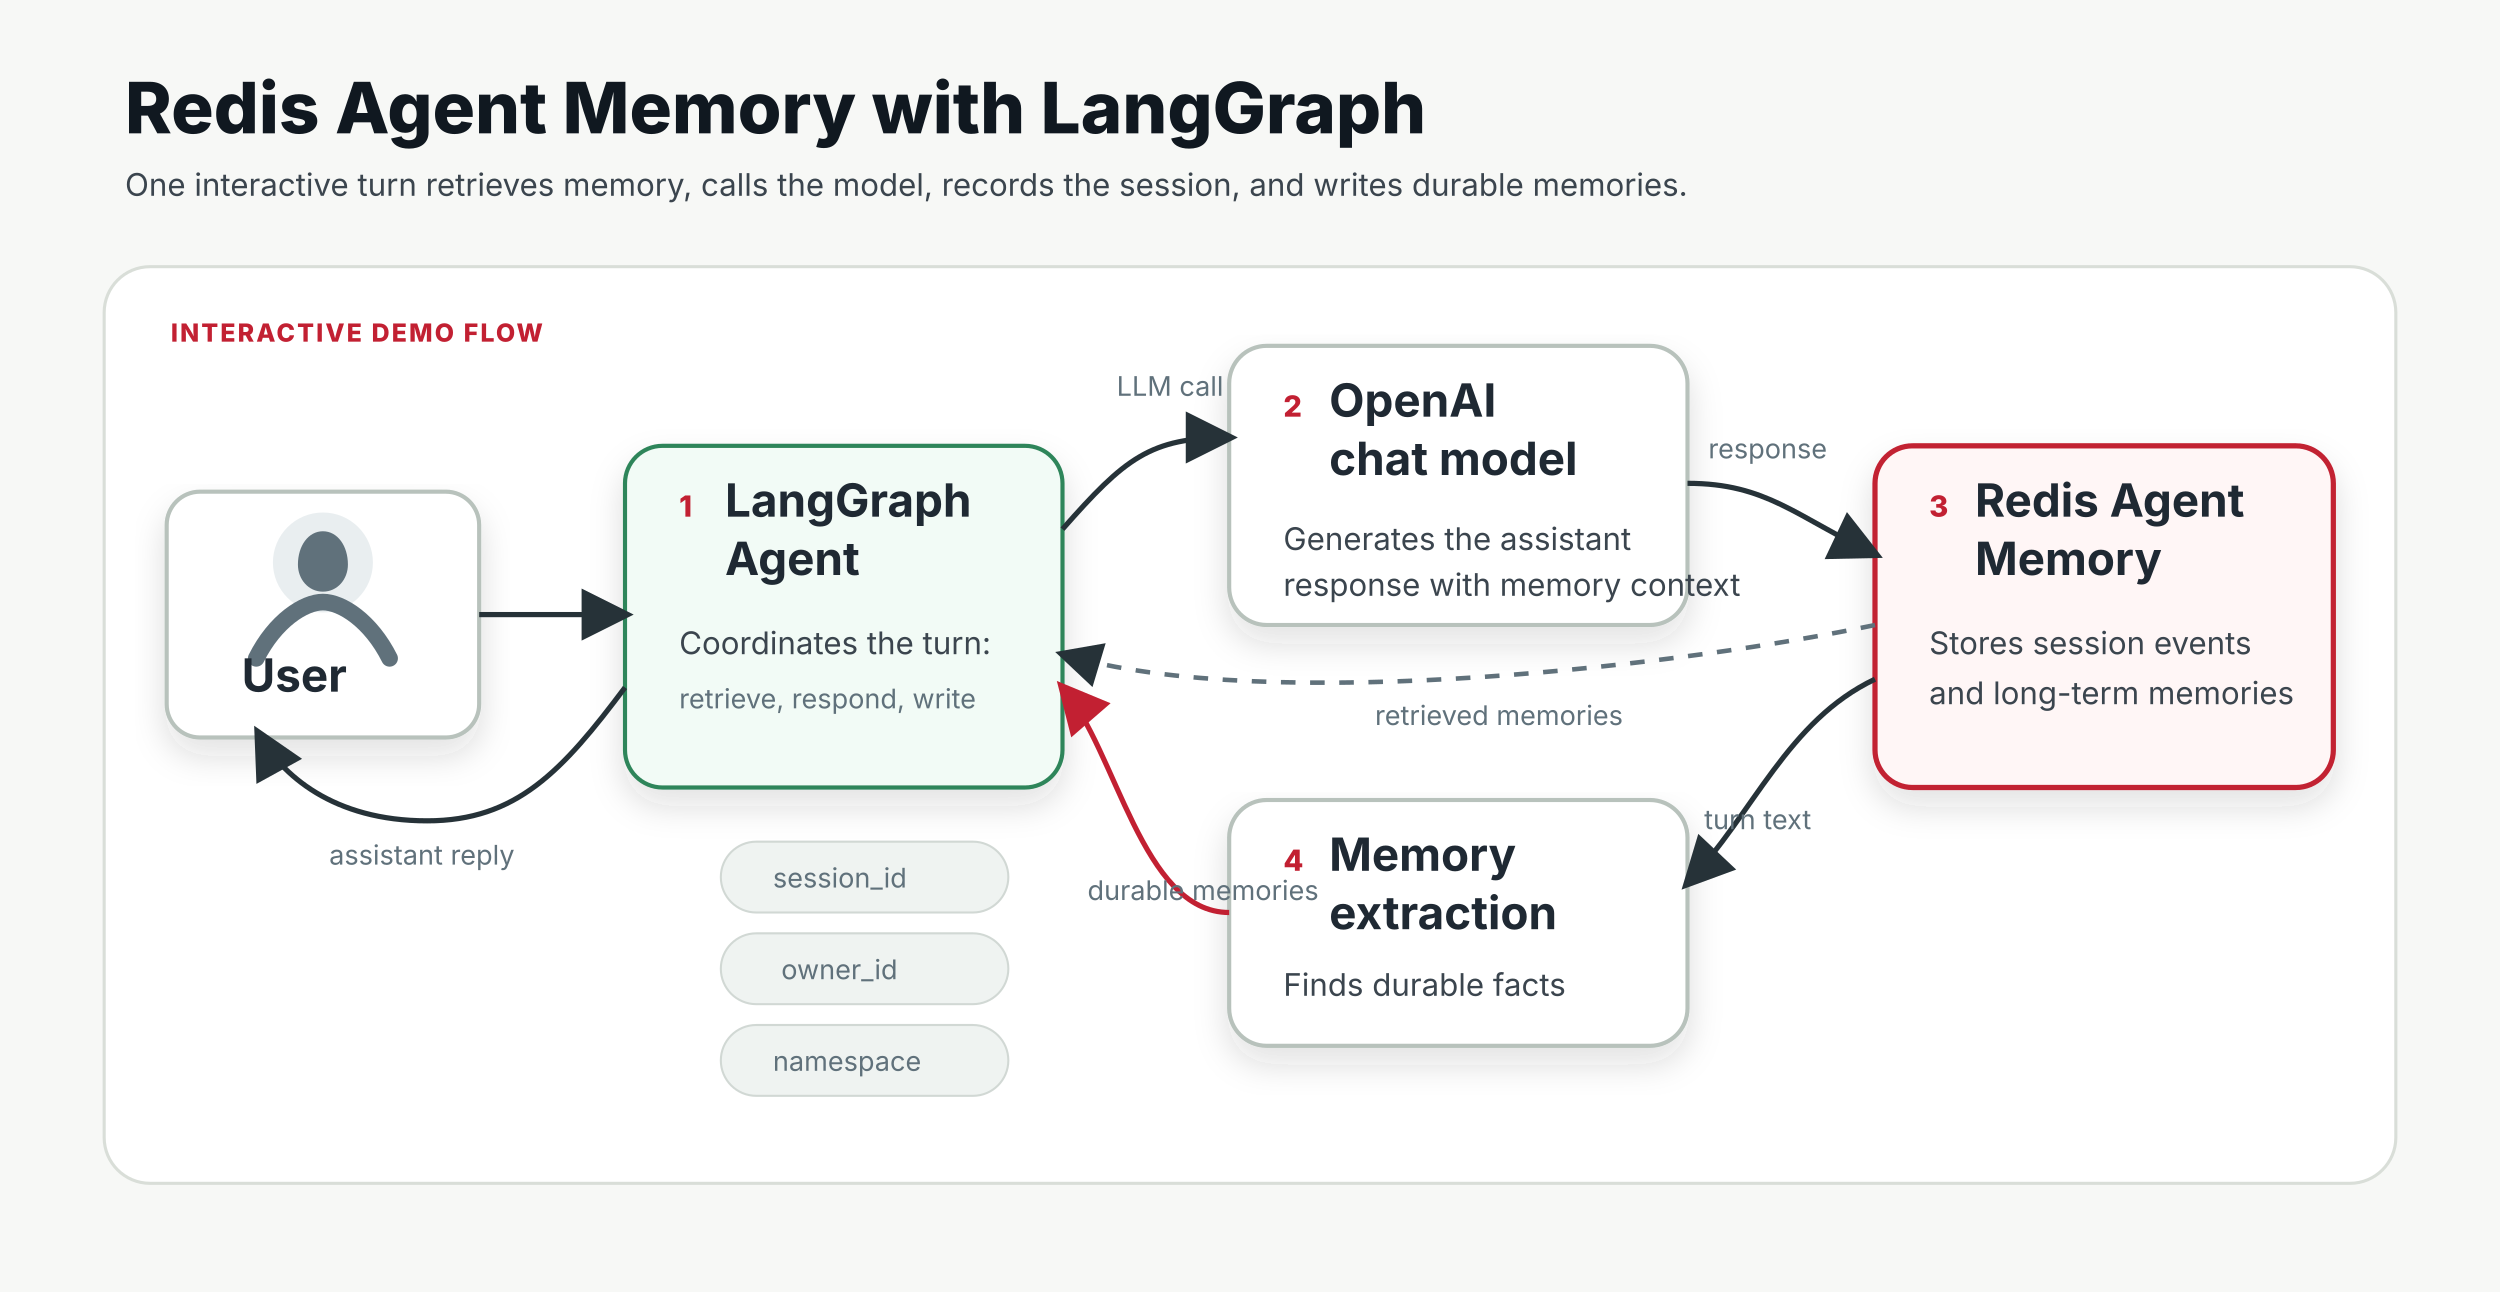
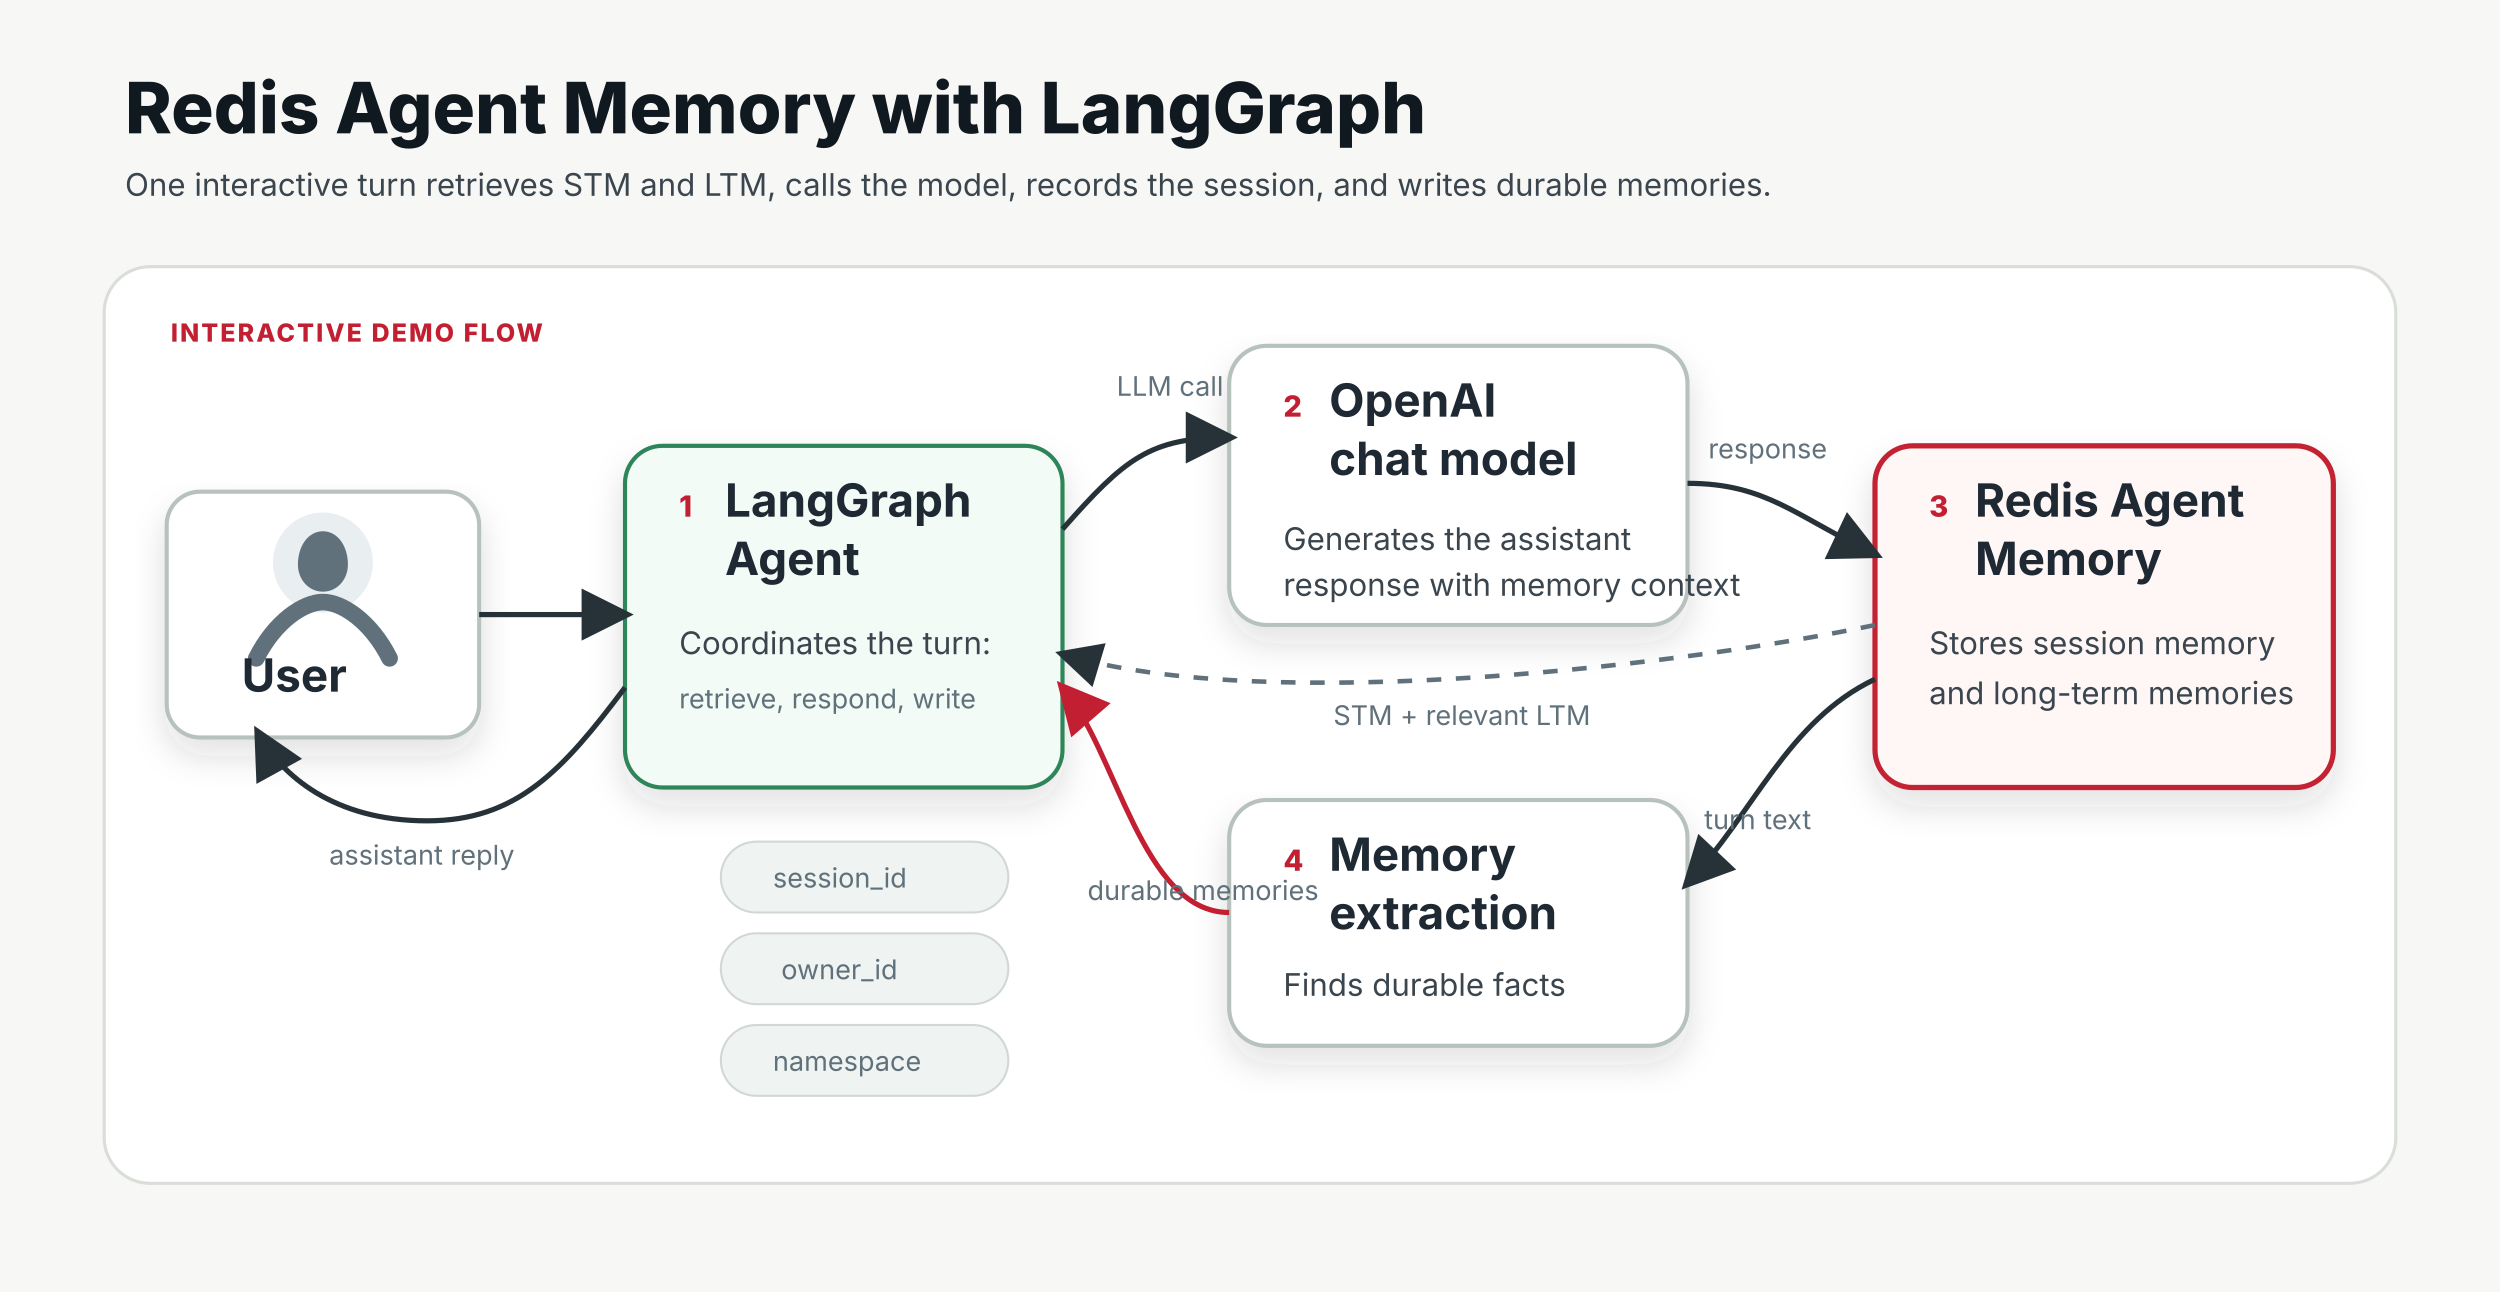
<svg xmlns="http://www.w3.org/2000/svg" width="1200" height="620" viewBox="0 0 1200 620" role="img" aria-labelledby="title desc">
  <defs>
    <marker id="arrow" viewBox="0 0 12 12" refX="10" refY="6" markerWidth="10" markerHeight="10" orient="auto-start-reverse">
      <path d="M 0 0 L 12 6 L 0 12 z" fill="#263238" />
    </marker>
    <marker id="arrow-red" viewBox="0 0 12 12" refX="10" refY="6" markerWidth="10" markerHeight="10" orient="auto-start-reverse">
      <path d="M 0 0 L 12 6 L 0 12 z" fill="#C22032" />
    </marker>
    <filter id="shadow" x="-10%" y="-10%" width="120%" height="130%">
      <feDropShadow dx="0" dy="8" stdDeviation="8" flood-color="#263238" flood-opacity="0.14" />
    </filter>
    <style>
      .bg { fill: #F7F8F6; }
      .band { fill: #FFFFFF; stroke: #D9DED8; stroke-width: 1.5; }
      .node { fill: #FFFFFF; stroke: #B8C2BC; stroke-width: 2; filter: url(#shadow); }
      .node-red { fill: #FFF6F6; stroke: #C22032; stroke-width: 2.5; filter: url(#shadow); }
      .node-green { fill: #F2FBF6; stroke: #2F855A; stroke-width: 2; filter: url(#shadow); }
      .label { fill: #1F2933; font-family: Inter, Arial, sans-serif; font-size: 22px; font-weight: 700; }
      .text { fill: #3B454E; font-family: Inter, Arial, sans-serif; font-size: 15px; }
      .small { fill: #60717B; font-family: Inter, Arial, sans-serif; font-size: 13px; }
      .eyebrow { fill: #C22032; font-family: Inter, Arial, sans-serif; font-size: 12px; font-weight: 800; letter-spacing: 1px; }
      .title { fill: #101820; font-family: Inter, Arial, sans-serif; font-size: 34px; font-weight: 800; }
      .arrow { stroke: #263238; stroke-width: 2.5; fill: none; marker-end: url(#arrow); }
      .arrow-red { stroke: #C22032; stroke-width: 2.5; fill: none; marker-end: url(#arrow-red); }
      .arrow-dashed { stroke: #60717B; stroke-width: 2.2; stroke-dasharray: 7 7; fill: none; marker-end: url(#arrow); }
      .pill { fill: #EFF3F1; stroke: #D1D8D4; stroke-width: 1; }
      .step { fill: #C22032; font-family: Inter, Arial, sans-serif; font-size: 14px; font-weight: 800; }
    </style>
  </defs>
  <rect class="bg" width="1200" height="680" />
  <text class="title" x="60" y="64">Redis Agent Memory with LangGraph</text>
-   <text class="text" x="60" y="94">One interactive turn retrieves memory, calls the model, records the session, and writes durable memories.</text>
+   <text class="text" x="60" y="94">One interactive turn retrieves STM and LTM, calls the model, records the session, and writes durable memories.</text>
  <rect class="band" x="50" y="128" width="1100" height="440" rx="22" />
  <text class="eyebrow" x="82" y="164">INTERACTIVE DEMO FLOW</text>
  <rect class="node" x="80" y="236" width="150" height="118" rx="16" />
  <circle cx="155" cy="270" r="24" fill="#E9EEF0" />
  <path d="M143 271c0-9 5-16 12-16s12 7 12 16c0 7-5 13-12 13s-12-6-12-13z" fill="#60717B" />
  <path d="M123 316c9-18 23-27 32-27s23 9 32 27" fill="none" stroke="#60717B" stroke-width="8" stroke-linecap="round" />
  <text class="label" x="116" y="332">User</text>
  <rect class="node-green" x="300" y="214" width="210" height="164" rx="18" />
  <text class="step" x="326" y="248">1</text>
  <text class="label" x="348" y="248">LangGraph</text>
  <text class="label" x="348" y="276">Agent</text>
  <text class="text" x="326" y="314">Coordinates the turn:</text>
  <text class="small" x="326" y="340">retrieve, respond, write</text>
  <rect class="node" x="590" y="166" width="220" height="134" rx="18" />
  <text class="step" x="616" y="200">2</text>
  <text class="label" x="638" y="200">OpenAI</text>
  <text class="label" x="638" y="228">chat model</text>
  <text class="text" x="616" y="264">Generates the assistant</text>
  <text class="text" x="616" y="286">response with memory context</text>
  <rect class="node-red" x="900" y="214" width="220" height="164" rx="18" />
  <text class="step" x="926" y="248">3</text>
  <text class="label" x="948" y="248">Redis Agent</text>
  <text class="label" x="948" y="276">Memory</text>
-   <text class="text" x="926" y="314">Stores session events</text>
+   <text class="text" x="926" y="314">Stores session memory</text>
  <text class="text" x="926" y="338">and long-term memories</text>
  <rect class="node" x="590" y="384" width="220" height="118" rx="18" />
  <text class="step" x="616" y="418">4</text>
  <text class="label" x="638" y="418">Memory</text>
  <text class="label" x="638" y="446">extraction</text>
  <text class="text" x="616" y="478">Finds durable facts</text>
  <path class="arrow" d="M230 295 H300" />
  <path class="arrow" d="M510 254 C540 220 552 210 590 210" />
  <path class="arrow" d="M810 232 C848 232 862 248 900 266" />
  <path class="arrow" d="M900 326 C858 346 842 390 810 424" />
  <path class="arrow-red" d="M590 438 C548 438 536 360 510 330" />
  <path class="arrow-dashed" d="M900 300 C815 318 610 344 510 314" />
  <path class="arrow" d="M300 330 C270 370 248 394 205 394 C160 394 135 372 124 352" />
  <rect class="pill" x="346" y="404" width="138" height="34" rx="17" />
  <text class="small" x="371" y="426">session_id</text>
  <rect class="pill" x="346" y="448" width="138" height="34" rx="17" />
  <text class="small" x="375" y="470">owner_id</text>
  <rect class="pill" x="346" y="492" width="138" height="34" rx="17" />
  <text class="small" x="371" y="514">namespace</text>
  <text class="small" x="536" y="190">LLM call</text>
  <text class="small" x="820" y="220">response</text>
  <text class="small" x="818" y="398">turn text</text>
-   <text class="small" x="660" y="348">retrieved memories</text>
+   <text class="small" x="640" y="348">STM + relevant LTM</text>
  <text class="small" x="522" y="432">durable memories</text>
  <text class="small" x="158" y="415">assistant reply</text>
</svg>
